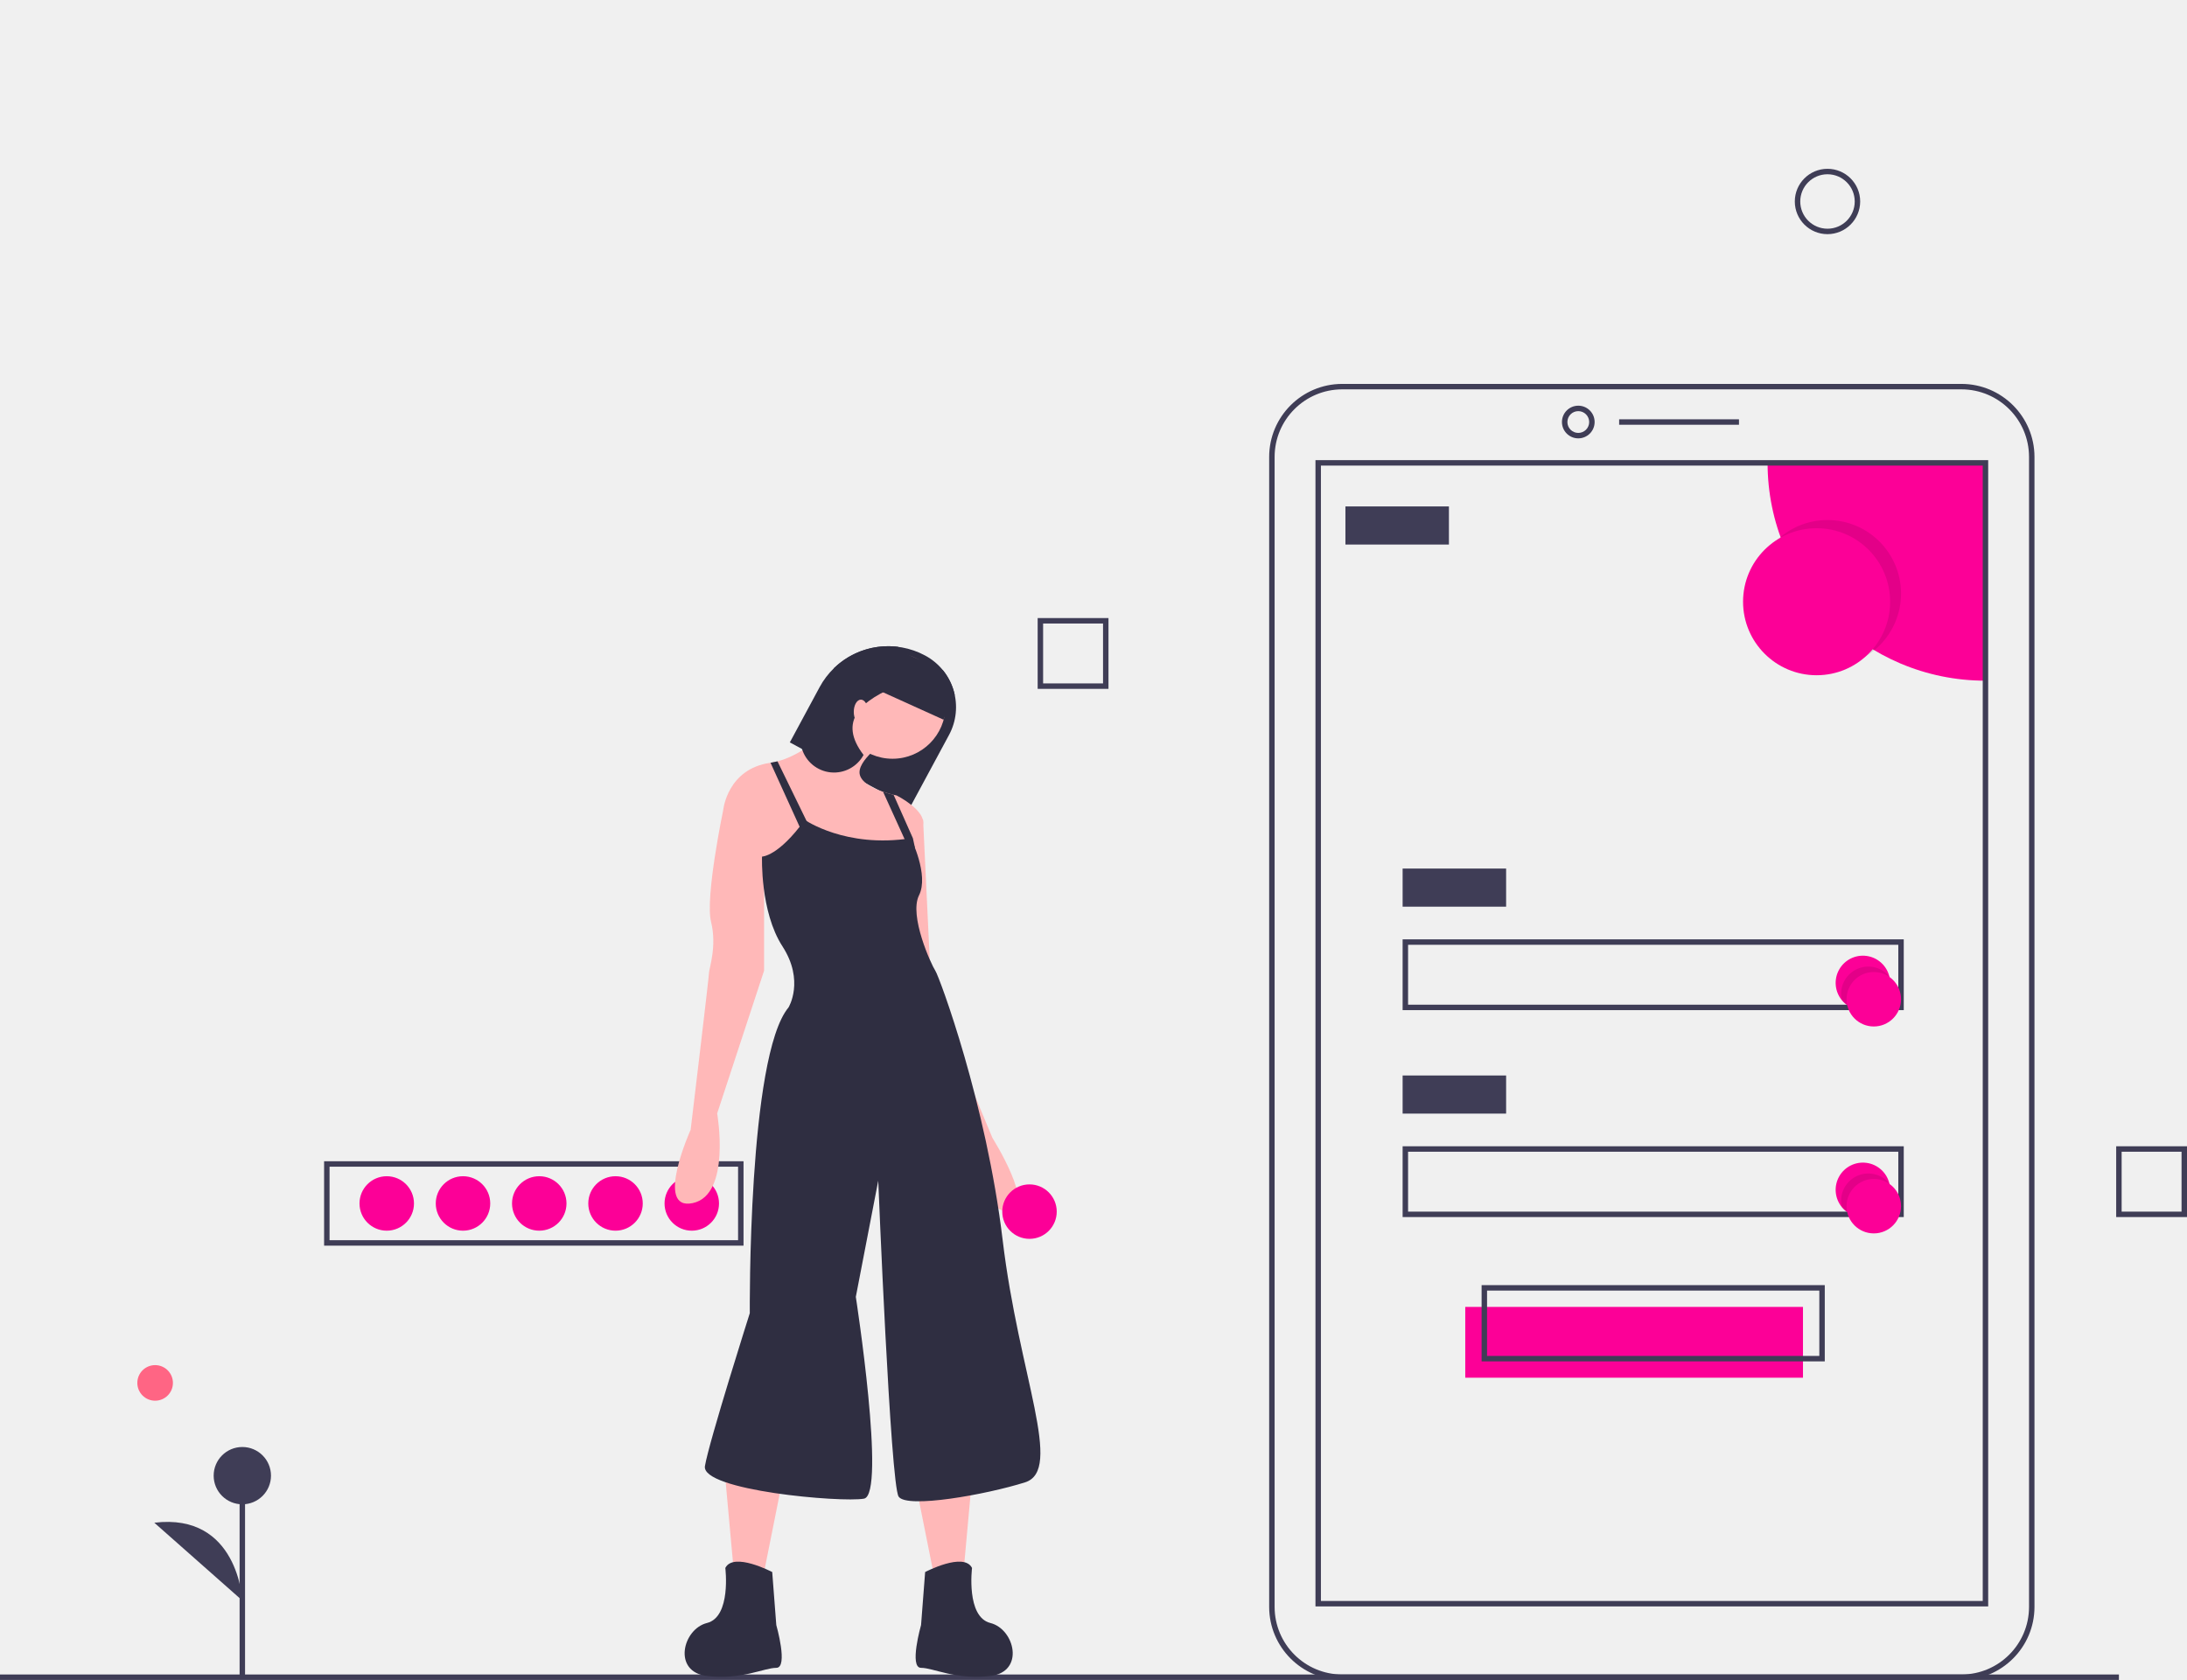
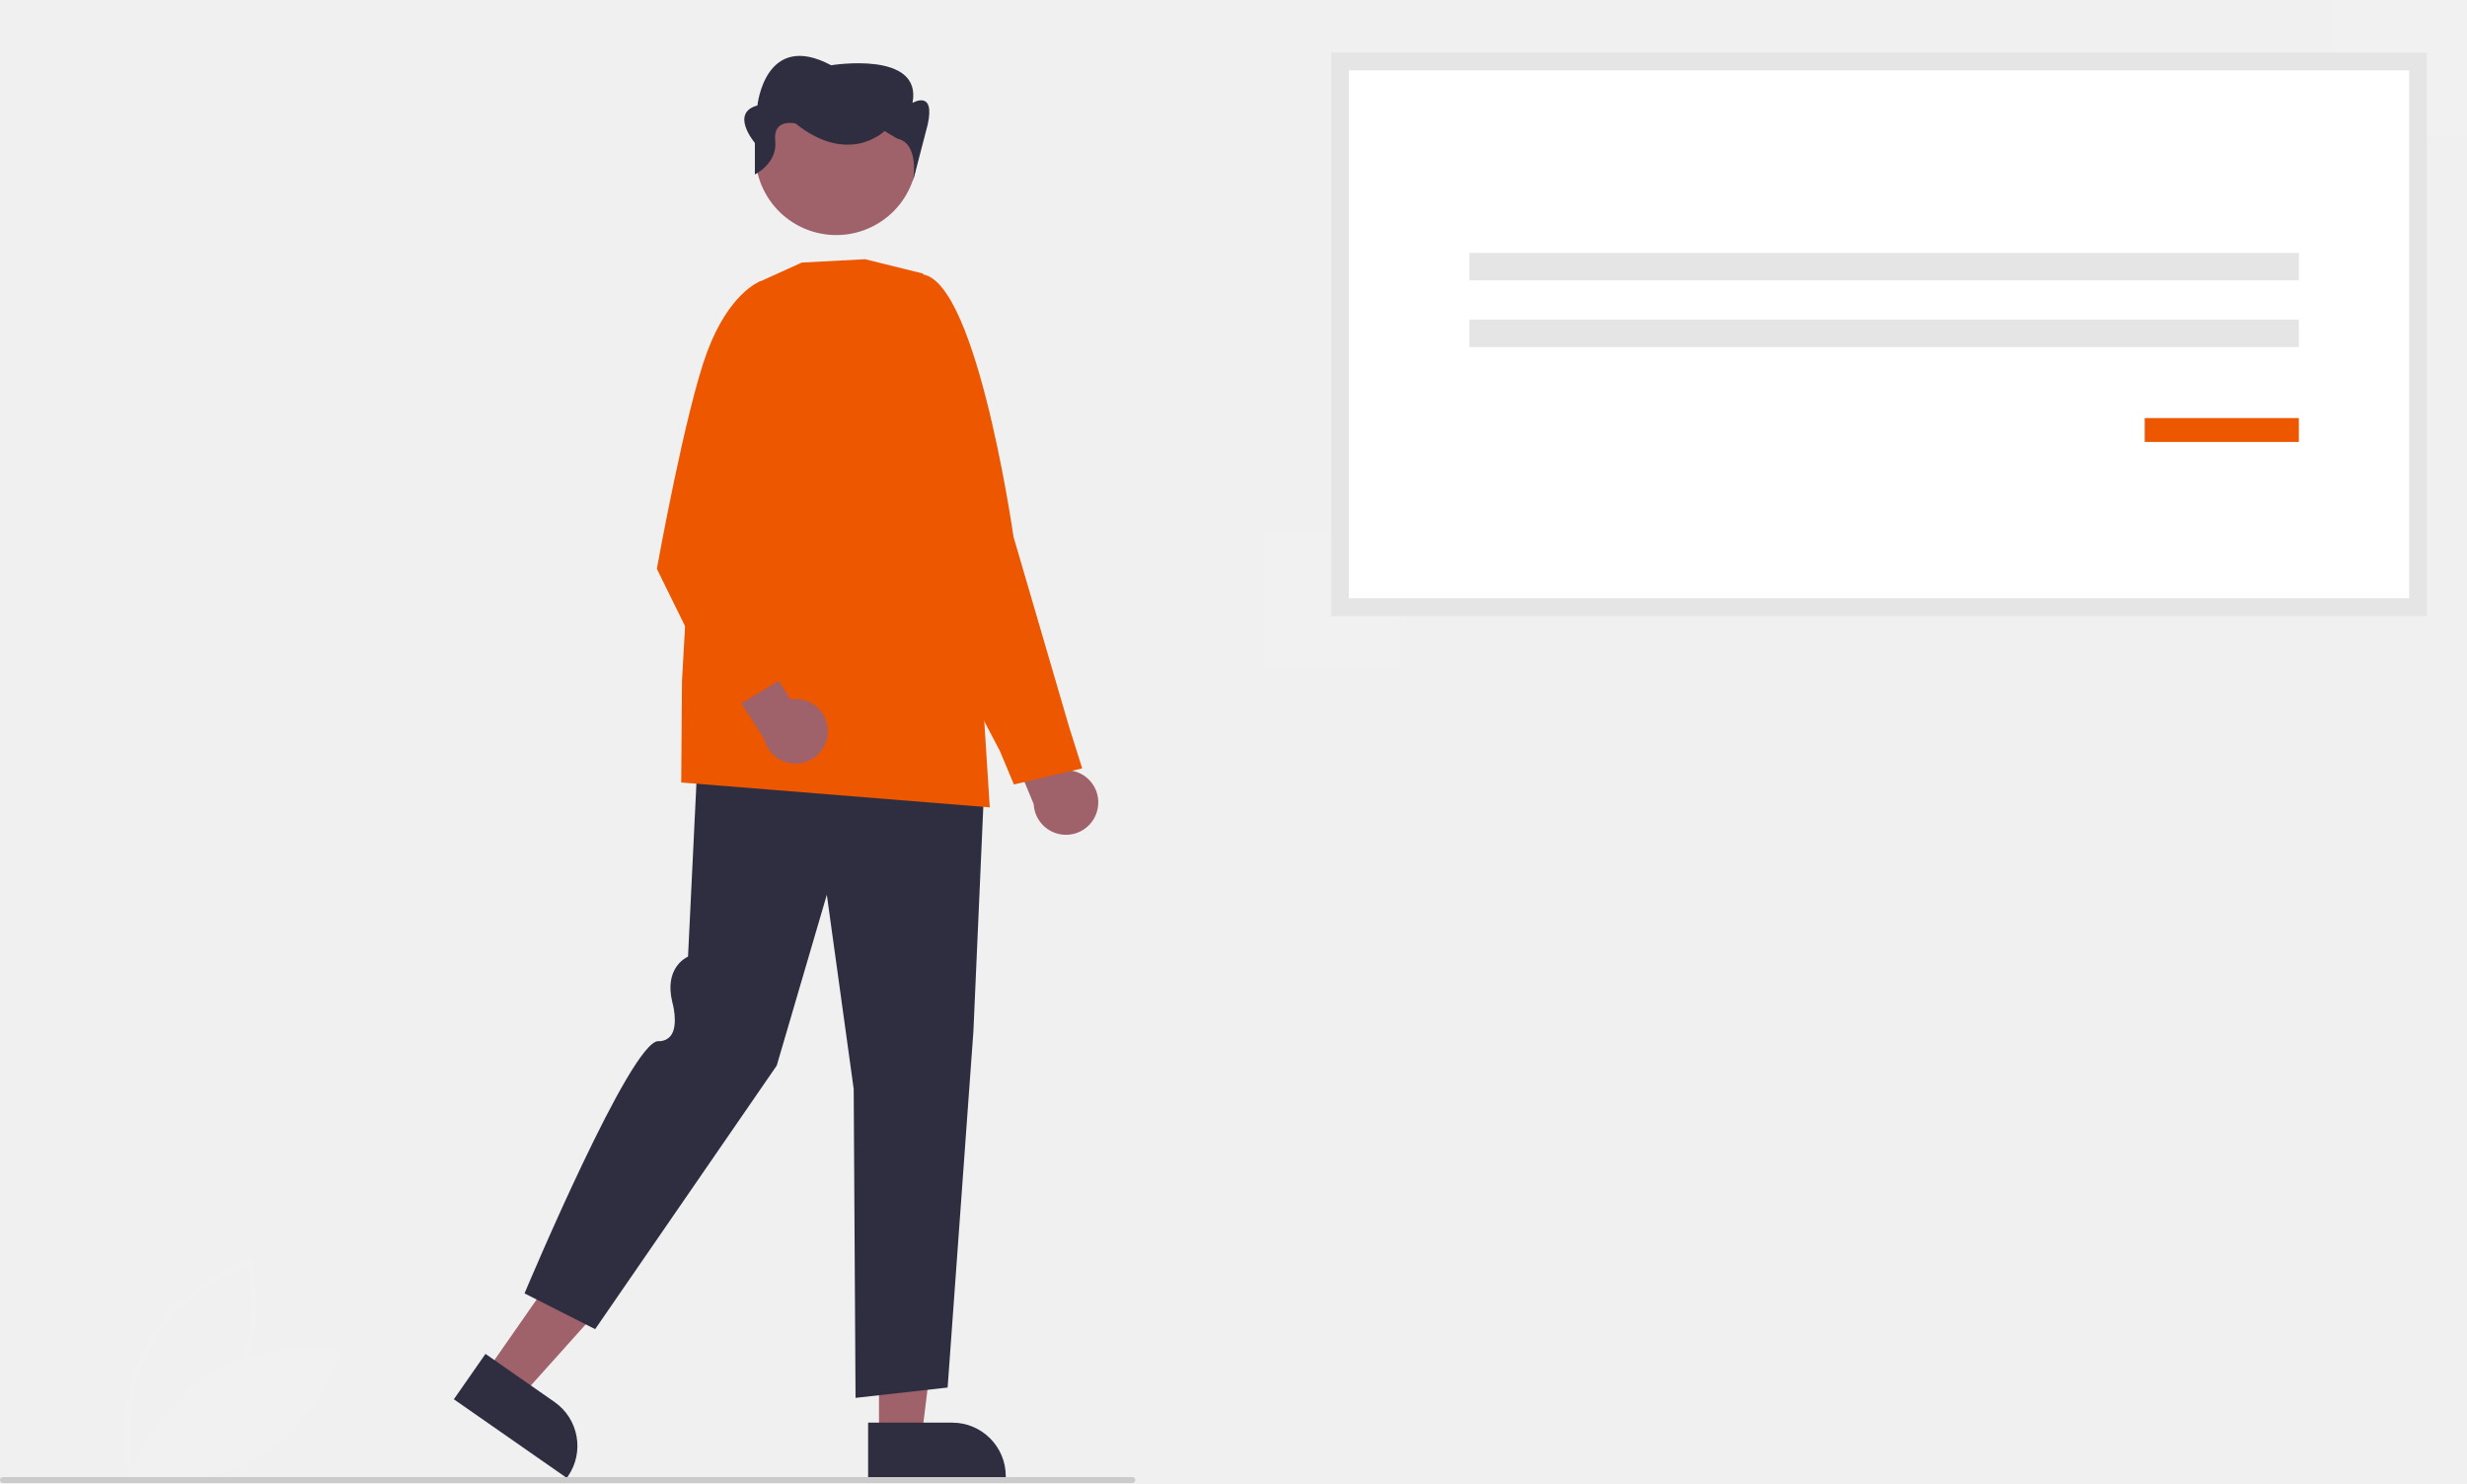
- <svg xmlns="http://www.w3.org/2000/svg" id="bc52c4b0-5495-47d6-8fbf-e718e11a33f1" data-name="Layer 1" width="803" height="617" viewBox="0 0 803 617">
-   <polygon points="184.898 427 247.069 329.231 107.835 240.694 35.931 353.769 151.095 427 184.898 427" fill="#f0f0f0" />
-   <path d="M471.5,599h-154V568h154Zm-152-2h150V570h-150Z" transform="translate(-198.5 -141.5)" fill="#3f3d56" />
-   <circle cx="254" cy="442" r="10" fill="#fc0097" />
-   <circle cx="226" cy="442" r="10" fill="#fc0097" />
-   <circle cx="198" cy="442" r="10" fill="#fc0097" />
-   <circle cx="170" cy="442" r="10" fill="#fc0097" />
-   <circle cx="142" cy="442" r="10" fill="#fc0097" />
-   <path d="M654.5,254.5v-76h38v-37h-186v186h159V309.314A25.814,25.814,0,0,1,691.314,283.5H692.5v-29Z" transform="translate(-198.5 -141.5)" fill="#f0f0f0" />
-   <rect x="538" y="480" width="124" height="26" fill="#fc0097" />
-   <rect x="507" y="352" width="182" height="24" fill="#f0f0f0" />
-   <rect y="615" width="778" height="2" fill="#3f3d56" />
-   <path d="M918.686,758.5H691.314A26.845,26.845,0,0,1,664.5,731.686V309.314A26.845,26.845,0,0,1,691.314,282.5h227.371A26.845,26.845,0,0,1,945.5,309.314v422.371A26.845,26.845,0,0,1,918.686,758.5Zm-227.371-474A24.843,24.843,0,0,0,666.5,309.314v422.371A24.843,24.843,0,0,0,691.314,756.5h227.371A24.843,24.843,0,0,0,943.5,731.686V309.314A24.843,24.843,0,0,0,918.686,284.5Z" transform="translate(-198.5 -141.5)" fill="#3f3d56" />
-   <path d="M778,302.5a6,6,0,1,1,6-6A6.007,6.007,0,0,1,778,302.5Zm0-10a4,4,0,1,0,4,4A4.004,4.004,0,0,0,778,292.5Z" transform="translate(-198.5 -141.5)" fill="#3f3d56" />
-   <rect x="594.5" y="154" width="44" height="2" fill="#3f3d56" />
-   <path d="M927.5,311.5v80a80.004,80.004,0,0,1-80-80Z" transform="translate(-198.5 -141.5)" fill="#fc0097" />
-   <path d="M928.5,731.5h-247v-421h247Zm-245-2h243v-417h-243Z" transform="translate(-198.5 -141.5)" fill="#3f3d56" />
-   <circle cx="671" cy="218" r="27" opacity="0.1" />
-   <circle cx="667" cy="221" r="27" fill="#fc0097" />
-   <rect x="494" y="186" width="38" height="14" fill="#3f3d56" />
-   <rect x="515" y="319" width="38" height="14" fill="#3f3d56" />
-   <path d="M897.5,512.5h-184v-26h184Zm-182-2h180v-22h-180Z" transform="translate(-198.5 -141.5)" fill="#3f3d56" />
-   <rect x="507" y="428" width="182" height="24" fill="#f0f0f0" />
-   <rect x="515" y="395" width="38" height="14" fill="#3f3d56" />
-   <path d="M897.5,588.5h-184v-26h184Zm-182-2h180v-22h-180Z" transform="translate(-198.5 -141.5)" fill="#3f3d56" />
-   <path d="M868.5,641.5h-126v-28h126Zm-124-2h122v-24h-122Z" transform="translate(-198.5 -141.5)" fill="#3f3d56" />
-   <path d="M892.5,502.5a10.001,10.001,0,0,1-17.71,6.37l-.01-.01a9.999,9.999,0,1,1,17.43-8.73.01.01,0,0,0,.01.01A10.227,10.227,0,0,1,892.5,502.5Z" transform="translate(-198.5 -141.5)" fill="#fc0097" />
-   <path d="M892.5,502.5a10.001,10.001,0,0,1-17.71,6.37l-.01-.01a10.228,10.228,0,0,1-.28-2.36,10.001,10.001,0,0,1,17.71-6.37.01.01,0,0,0,.01.01A10.227,10.227,0,0,1,892.5,502.5Z" transform="translate(-198.5 -141.5)" opacity="0.1" />
-   <circle cx="688" cy="367" r="10" fill="#fc0097" />
-   <path d="M892.5,578.5a10.001,10.001,0,0,1-17.71,6.37l-.01-.01a9.999,9.999,0,1,1,17.43-8.73.01.01,0,0,0,.01.01A10.227,10.227,0,0,1,892.5,578.5Z" transform="translate(-198.5 -141.5)" fill="#fc0097" />
-   <path d="M892.5,578.5a10.001,10.001,0,0,1-17.71,6.37l-.01-.01a10.228,10.228,0,0,1-.28-2.36,10.001,10.001,0,0,1,17.71-6.37.01.01,0,0,0,.01.01A10.227,10.227,0,0,1,892.5,578.5Z" transform="translate(-198.5 -141.5)" opacity="0.1" />
-   <circle cx="688" cy="443" r="10" fill="#fc0097" />
-   <rect x="468" y="48" width="52" height="52" fill="#f0f0f0" />
-   <path d="M869.5,227.5a12,12,0,1,1,12-12A12.013,12.013,0,0,1,869.5,227.5Zm0-22a10,10,0,1,0,10,10A10.011,10.011,0,0,0,869.5,205.5Z" transform="translate(-198.5 -141.5)" fill="#3f3d56" />
-   <path d="M605.5,394.5h-26v-26h26Zm-24-2h22v-22h-22Z" transform="translate(-198.5 -141.5)" fill="#3f3d56" />
-   <path d="M1001.5,588.5h-26v-26h26Zm-24-2h22v-22h-22Z" transform="translate(-198.5 -141.5)" fill="#3f3d56" />
-   <path d="M488.503,414.166l4.462,2.403,15.182,8.183,24.51,13.206,14.284-26.501a21.525,21.525,0,0,0-8.744-29.189,28.59,28.59,0,0,0-33.381,4.529l-.007.007a28.623,28.623,0,0,0-5.375,7.075Z" transform="translate(-198.5 -141.5)" fill="#2f2e41" />
-   <polygon points="356.9 542.937 353.906 575.876 342.676 577.373 335.19 539.942 356.9 542.937" fill="#ffb8b8" />
-   <path d="M538.182,718.873s14.224-7.486,17.218-1.497c0,0-2.246,17.967,6.738,20.213s12.727,17.967,0,19.464-20.962-2.995-25.453-2.995,0-15.721,0-15.721Z" transform="translate(-198.5 -141.5)" fill="#2f2e41" />
-   <polygon points="266.316 542.937 269.311 575.876 280.54 577.373 288.026 539.942 266.316 542.937" fill="#ffb8b8" />
-   <path d="M482.034,718.873s-14.224-7.486-17.218-1.497c0,0,2.246,17.967-6.738,20.213s-12.727,17.967,0,19.464S479.04,754.059,483.532,754.059s0-15.721,0-15.721Z" transform="translate(-198.5 -141.5)" fill="#2f2e41" />
-   <circle cx="327.704" cy="259.206" r="19.464" fill="#ffb8b8" />
-   <path d="M464.067,438.886,479.789,463.591l18.716-1.497,30.694,2.246s2.897-5.794,5.263-11.432a44.285,44.285,0,0,0,2.972-8.781c.749-5.24-9.732-10.481-9.732-10.481s-.412-.075-1.1-.24c-.913-.217-2.321-.576-3.863-1.101-3.481-1.183-7.666-3.189-8.512-6.146-1.497-5.24,9.732-12.727,9.732-12.727l-13.475-12.727s-11.971,16.627-26.509,20.415a23.155,23.155,0,0,1-2.56.524c-.045.007-.082.015-.127.022C465.565,423.914,464.067,438.886,464.067,438.886Z" transform="translate(-198.5 -141.5)" fill="#ffb8b8" />
-   <path d="M472.302,432.149l-8.235,6.738s-6.738,32.191-4.492,41.175-.749,17.218-.749,18.716S452.089,556.421,452.089,556.421s-13.475,29.945.749,26.951,8.984-32.94,8.984-32.94l17.218-52.404V453.859Z" transform="translate(-198.5 -141.5)" fill="#ffb8b8" />
-   <path d="M531.444,438.138l5.989,4.492,2.995,62.885,22.459,53.901s16.47,26.202,5.989,26.951S551.657,559.415,551.657,559.415l-20.213-51.655-2.995-50.158Z" transform="translate(-198.5 -141.5)" fill="#ffb8b8" />
-   <path d="M494.013,442.629s14.973,10.481,38.929,6.738c0,0,6.738,13.475,2.995,20.962s4.492,25.453,5.989,27.699,18.716,48.661,24.705,98.819,22.459,84.595,8.235,89.087-43.42,9.732-46.415,5.24-7.486-116.038-7.486-116.038l-8.235,42.672s11.229,72.617,2.995,74.114-59.89-2.995-58.393-11.978,16.47-56.147,16.47-56.147-.749-94.327,14.224-112.294c0,0,5.989-9.732-2.246-22.459s-7.486-32.94-7.486-32.94S484.28,456.105,494.013,442.629Z" transform="translate(-198.5 -141.5)" fill="#2f2e41" />
-   <polygon points="282.913 280.145 295.513 307.867 298.507 306.37 285.473 279.621 282.913 280.145" fill="#2f2e41" />
-   <path d="M522.737,432.306l9.455,20.804,2.268-.202-.771-3.541-7.09-15.961C525.687,433.189,524.28,432.83,522.737,432.306Z" transform="translate(-198.5 -141.5)" fill="#2f2e41" />
-   <path d="M492.964,416.57a12.323,12.323,0,0,0,22.609,2.201c-9.47-12.382-1.348-20.161,14.037-26.045a12.312,12.312,0,0,0-1.325-13.655,28.687,28.687,0,0,0-23.47,7.726l-.007.007L493.878,407.077A12.264,12.264,0,0,0,492.964,416.57Z" transform="translate(-198.5 -141.5)" fill="#2f2e41" />
-   <ellipse cx="316.1" cy="261.452" rx="2.62" ry="4.492" fill="#ffb8b8" />
-   <path d="M522.408,395.623l22.504,10.196,4.125-9.103a21.563,21.563,0,0,0-4.342-9.081l-15.489-7.015Z" transform="translate(-198.5 -141.5)" fill="#2f2e41" />
-   <circle cx="378" cy="445" r="10" fill="#fc0097" />
-   <circle cx="56.957" cy="507.911" r="6.535" fill="#ff6584" />
-   <rect x="87.975" y="541.973" width="2" height="74.411" fill="#3f3d56" />
-   <circle cx="88.975" cy="541.972" r="10.523" fill="#3f3d56" />
-   <path d="M287.475,729.334s-1.503-32.332-32.32-28.574" transform="translate(-198.5 -141.5)" fill="#3f3d56" />
+ <svg xmlns="http://www.w3.org/2000/svg" id="ea5e03e3-9574-4d13-87c6-536b7dd50c0f" data-name="Layer 1" width="832.206" height="500.356" viewBox="0 0 832.206 500.356">
+   <path d="M227.317,699.06c-.056-.245-5.44-24.798,5.556-45.19,10.996-20.392,34.468-29.385,34.704-29.474l1.073-.402.253,1.118c.056.245,5.44,24.798-5.556,45.19-10.996,20.392-34.468,29.385-34.704,29.474l-1.073.402Zm39.862-72.338c-4.702,2.022-23.258,10.874-32.545,28.097-9.288,17.225-6.486,37.594-5.592,42.631,4.7-2.018,23.249-10.855,32.545-28.097C270.874,652.129,268.072,631.762,267.178,626.722Z" transform="translate(-183.897 -199.8219)" fill="#f1f1f1" />
+   <path d="M254.944,663.149c-19.761,11.889-27.371,35.503-27.371,35.503s24.428,4.339,44.188-7.55,27.371-35.503,27.371-35.503S274.704,651.26,254.944,663.149Z" transform="translate(-183.897 -199.8219)" fill="#f1f1f1" />
+   <path d="M554.193,472.564a10.837,10.837,0,0,0-10.48-12.897l-9.151-23.012-15.341,2.15,13.379,32.317a10.896,10.896,0,0,0,21.592,1.443Z" transform="translate(-183.897 -199.8219)" fill="#9f616a" />
+   <path d="M525.93,464.479l-4.753-11.335-29.621-56.385,1.611-104.332.309-.041c18.954-2.504,31.778,84.829,32.315,88.548l18.716,64.008,4.455,14.108Z" transform="translate(-183.897 -199.8219)" fill="#ec5700" />
+   <polygon points="296.518 484.658 310.92 484.657 317.771 429.106 296.515 429.107 296.518 484.658" fill="#9f616a" />
+   <path d="M476.741,679.778l28.363-.001h.001a18.076,18.076,0,0,1,18.075,18.075v.587l-46.438.002Z" transform="translate(-183.897 -199.8219)" fill="#2f2e41" />
+   <polygon points="164.095 462.715 175.912 470.949 213.294 429.291 195.854 417.138 164.095 462.715" fill="#9f616a" />
+   <path d="M347.667,656.579l23.271,16.216.001.001a18.076,18.076,0,0,1,4.495,25.164l-.336.482L336.997,671.891Z" transform="translate(-183.897 -199.8219)" fill="#2f2e41" />
+   <path d="M472.5,671.422l-.622-104.21L462.815,501.686,445.92,559.31l-.033.047-61.225,88.885-23.823-12.07.131-.31c1.456-3.463,35.762-84.794,44.983-84.794a4.98,4.98,0,0,0,4.242-1.864c2.706-3.614.502-11.283.48-11.36-2.64-10.946,3.997-14.674,5.319-15.296l3.556-73.397.369.025,96.39,6.761-4.044,91.766-8.699,120.232-.299.034Z" transform="translate(-183.897 -199.8219)" fill="#2f2e41" />
+   <path d="M517.781,472.202l-.417-.034L413.7,463.812l.256-34.3,5.074-89.558.029-.062,20.663-44.859,14.647-6.633,21.37-1.125.052.013,19.503,4.832,20.288,145.639Z" transform="translate(-183.897 -199.8219)" fill="#ec5700" />
+   <circle cx="465.995" cy="251.83" r="27.294" transform="translate(-247.5841 54.55847) rotate(-28.66324)" fill="#9f616a" />
+   <path d="M438.546,258.681v-10.634s-8.576-10.1.858-12.645c0,0,2.573-25.443,24.87-13.57,0,0,30.873-5.089,27.443,12.721,0,0,7.718-4.65,5.146,7.224L491.887,260.904s2.403-12.634-5.315-14.33l-4.288-2.544s-12.006,11.873-30.016-2.544c0,0-7.718-1.842-6.861,5.791S438.546,258.681,438.546,258.681Z" transform="translate(-183.897 -199.8219)" fill="#2f2e41" />
+   <path d="M463.154,446.587a10.837,10.837,0,0,0-12.624-10.807l-13.132-20.997-14.706,4.868,18.961,29.391a10.896,10.896,0,0,0,21.5-2.456Z" transform="translate(-183.897 -199.8219)" fill="#9f616a" />
+   <path d="M429.236,439.969l-23.758-48.235.021-.117c.096-.534,9.659-53.634,16.973-73.152,7.36-19.641,17.436-23.585,17.861-23.743l.213-.079,9.034,8.665-12.514,83.527,13.489,40.284Z" transform="translate(-183.897 -199.8219)" fill="#ec5700" />
+   <rect x="786.206" width="46" height="46" fill="#f1f1f1" />
+   <rect x="426.206" y="179" width="46" height="46" fill="#f1f1f1" />
+   <path d="M635.922,404.665H999.597V220.556H635.922Z" transform="translate(-183.897 -199.8219)" fill="#fff" />
+   <path d="M1002.597,407.665H632.922V217.556h369.675Zm-363.675-6h357.675V223.556H638.922Z" transform="translate(-183.897 -199.8219)" fill="#e5e5e5" />
+   <rect x="495.678" y="85.316" width="279.806" height="9.279" fill="#e5e5e5" />
+   <rect x="495.678" y="107.819" width="279.806" height="9.279" fill="#e5e5e5" />
+   <rect x="723.484" y="141.045" width="52" height="8.053" fill="#ec5700" />
+   <path d="M565.897,700.138h-381a1,1,0,1,1,0-2h381a1,1,0,0,1,0,2Z" transform="translate(-183.897 -199.8219)" fill="#cbcbcb" />
</svg>
